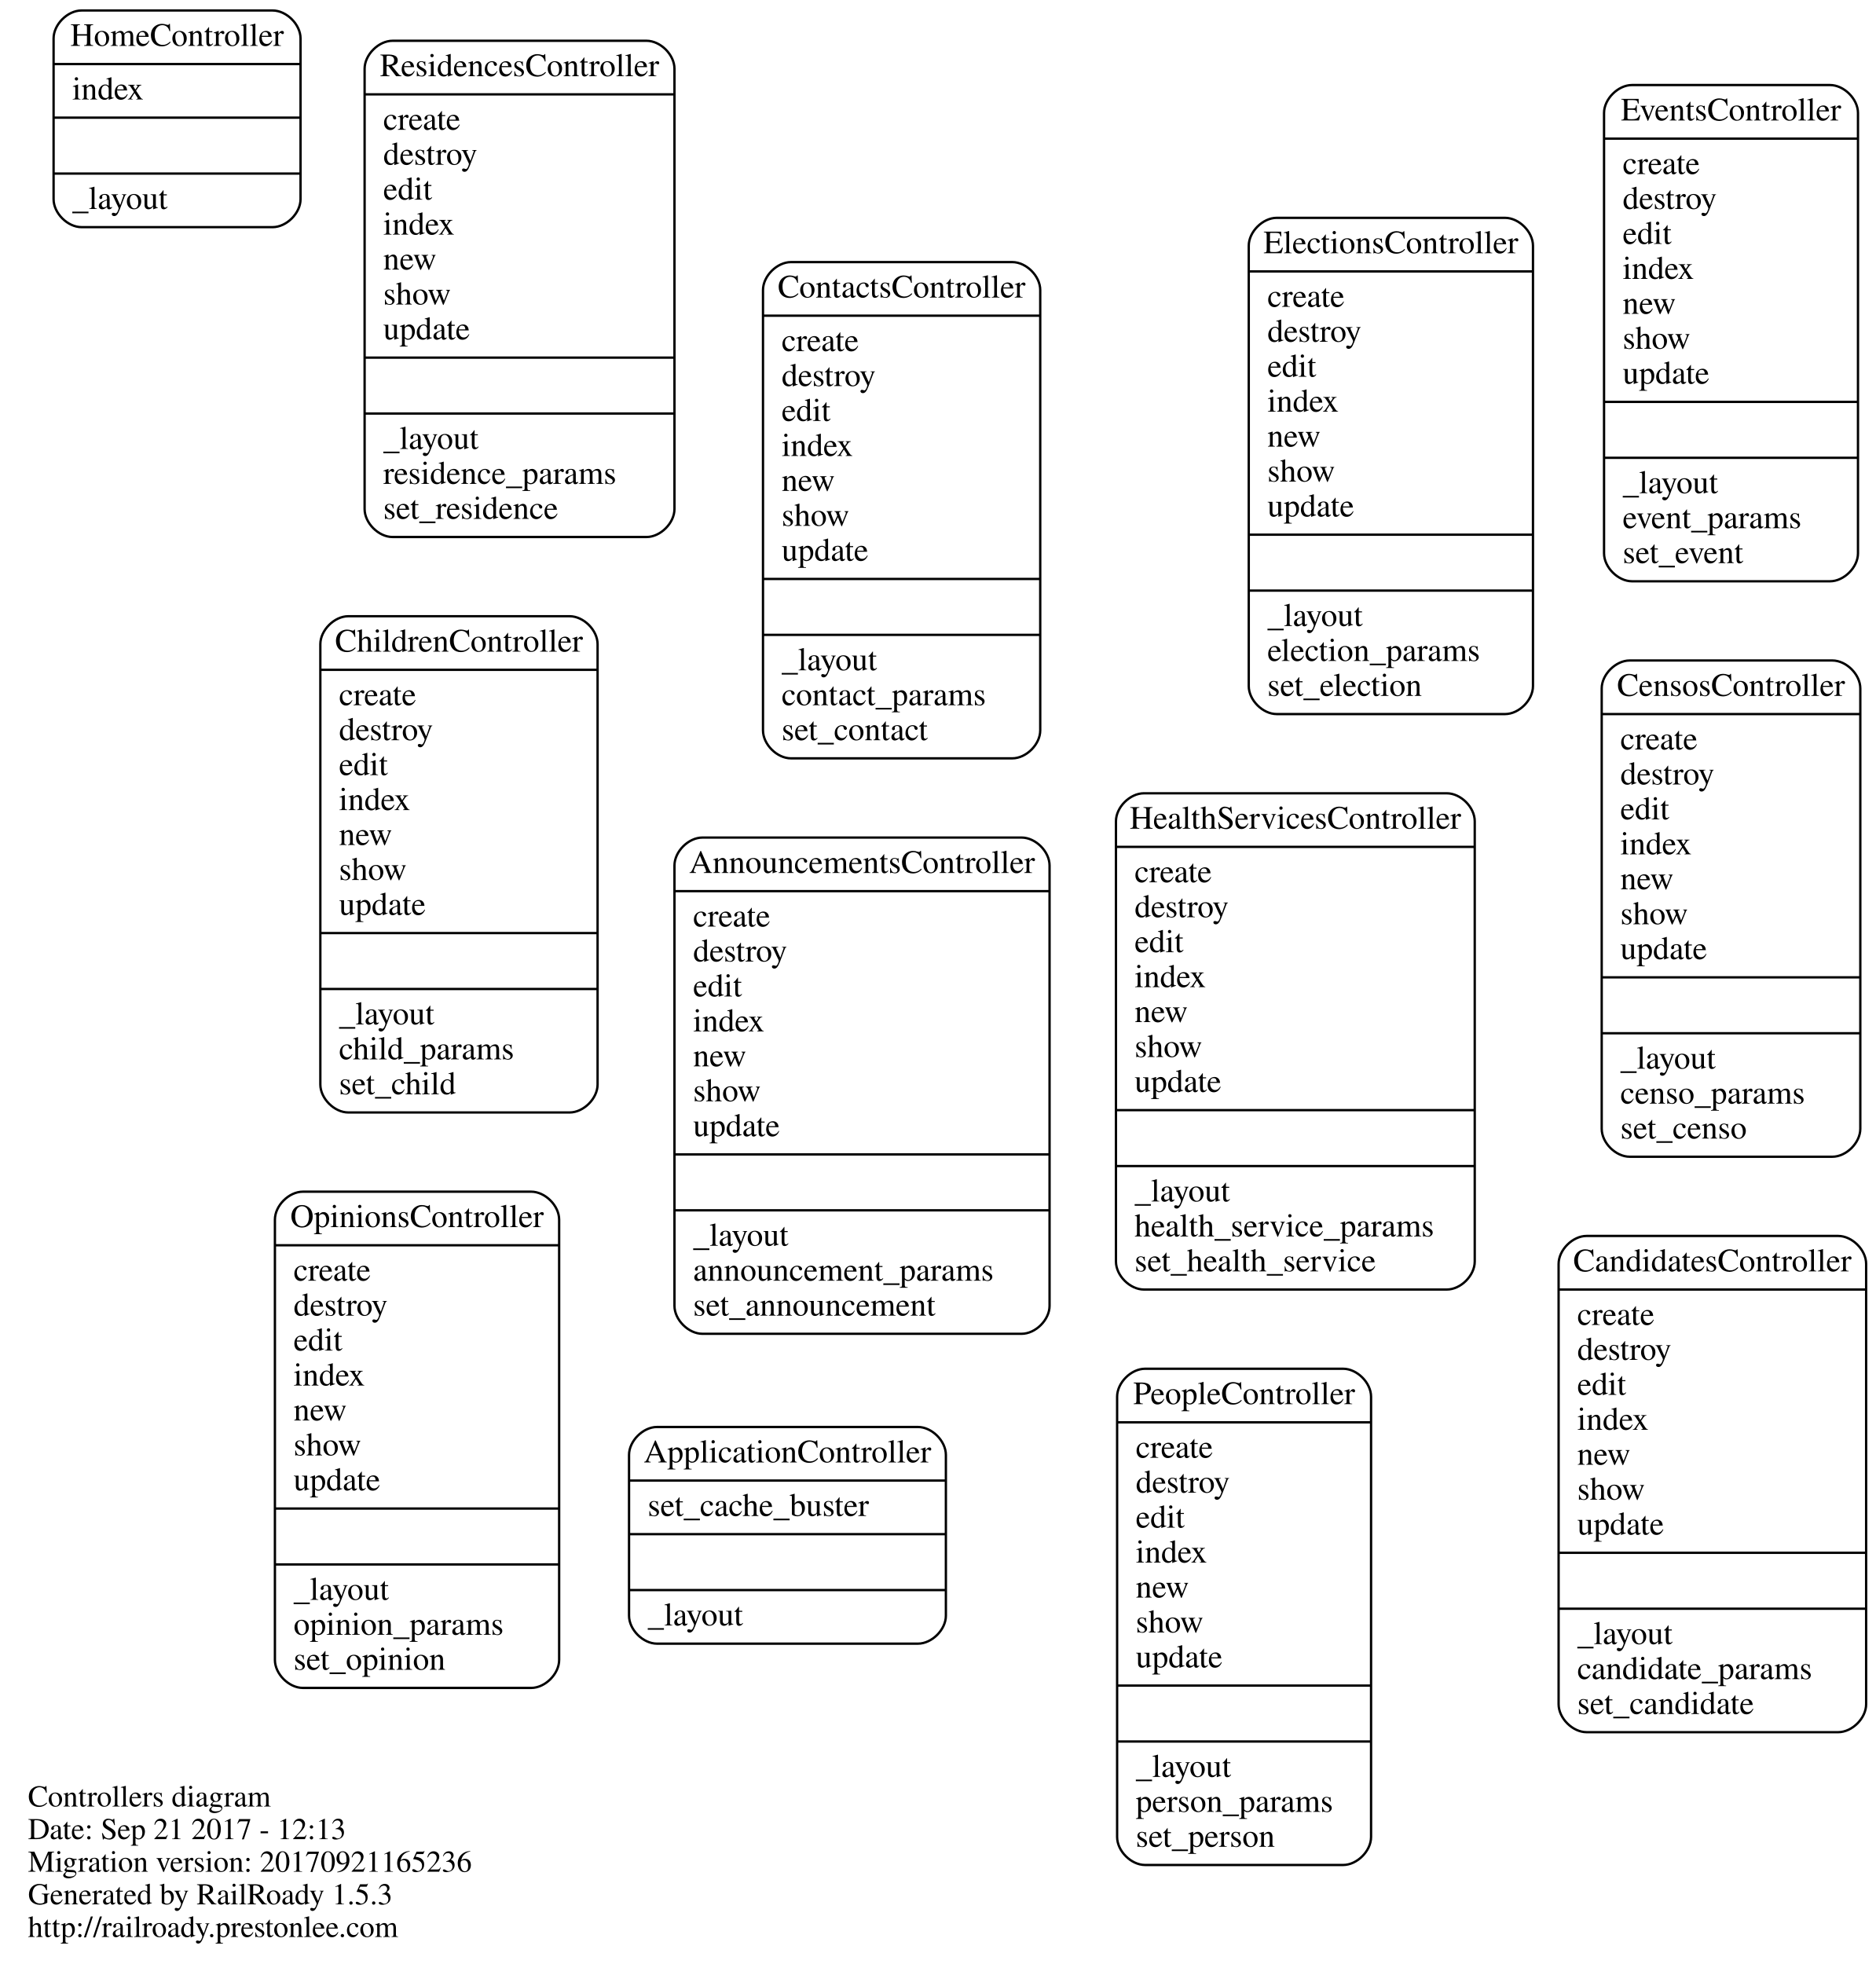
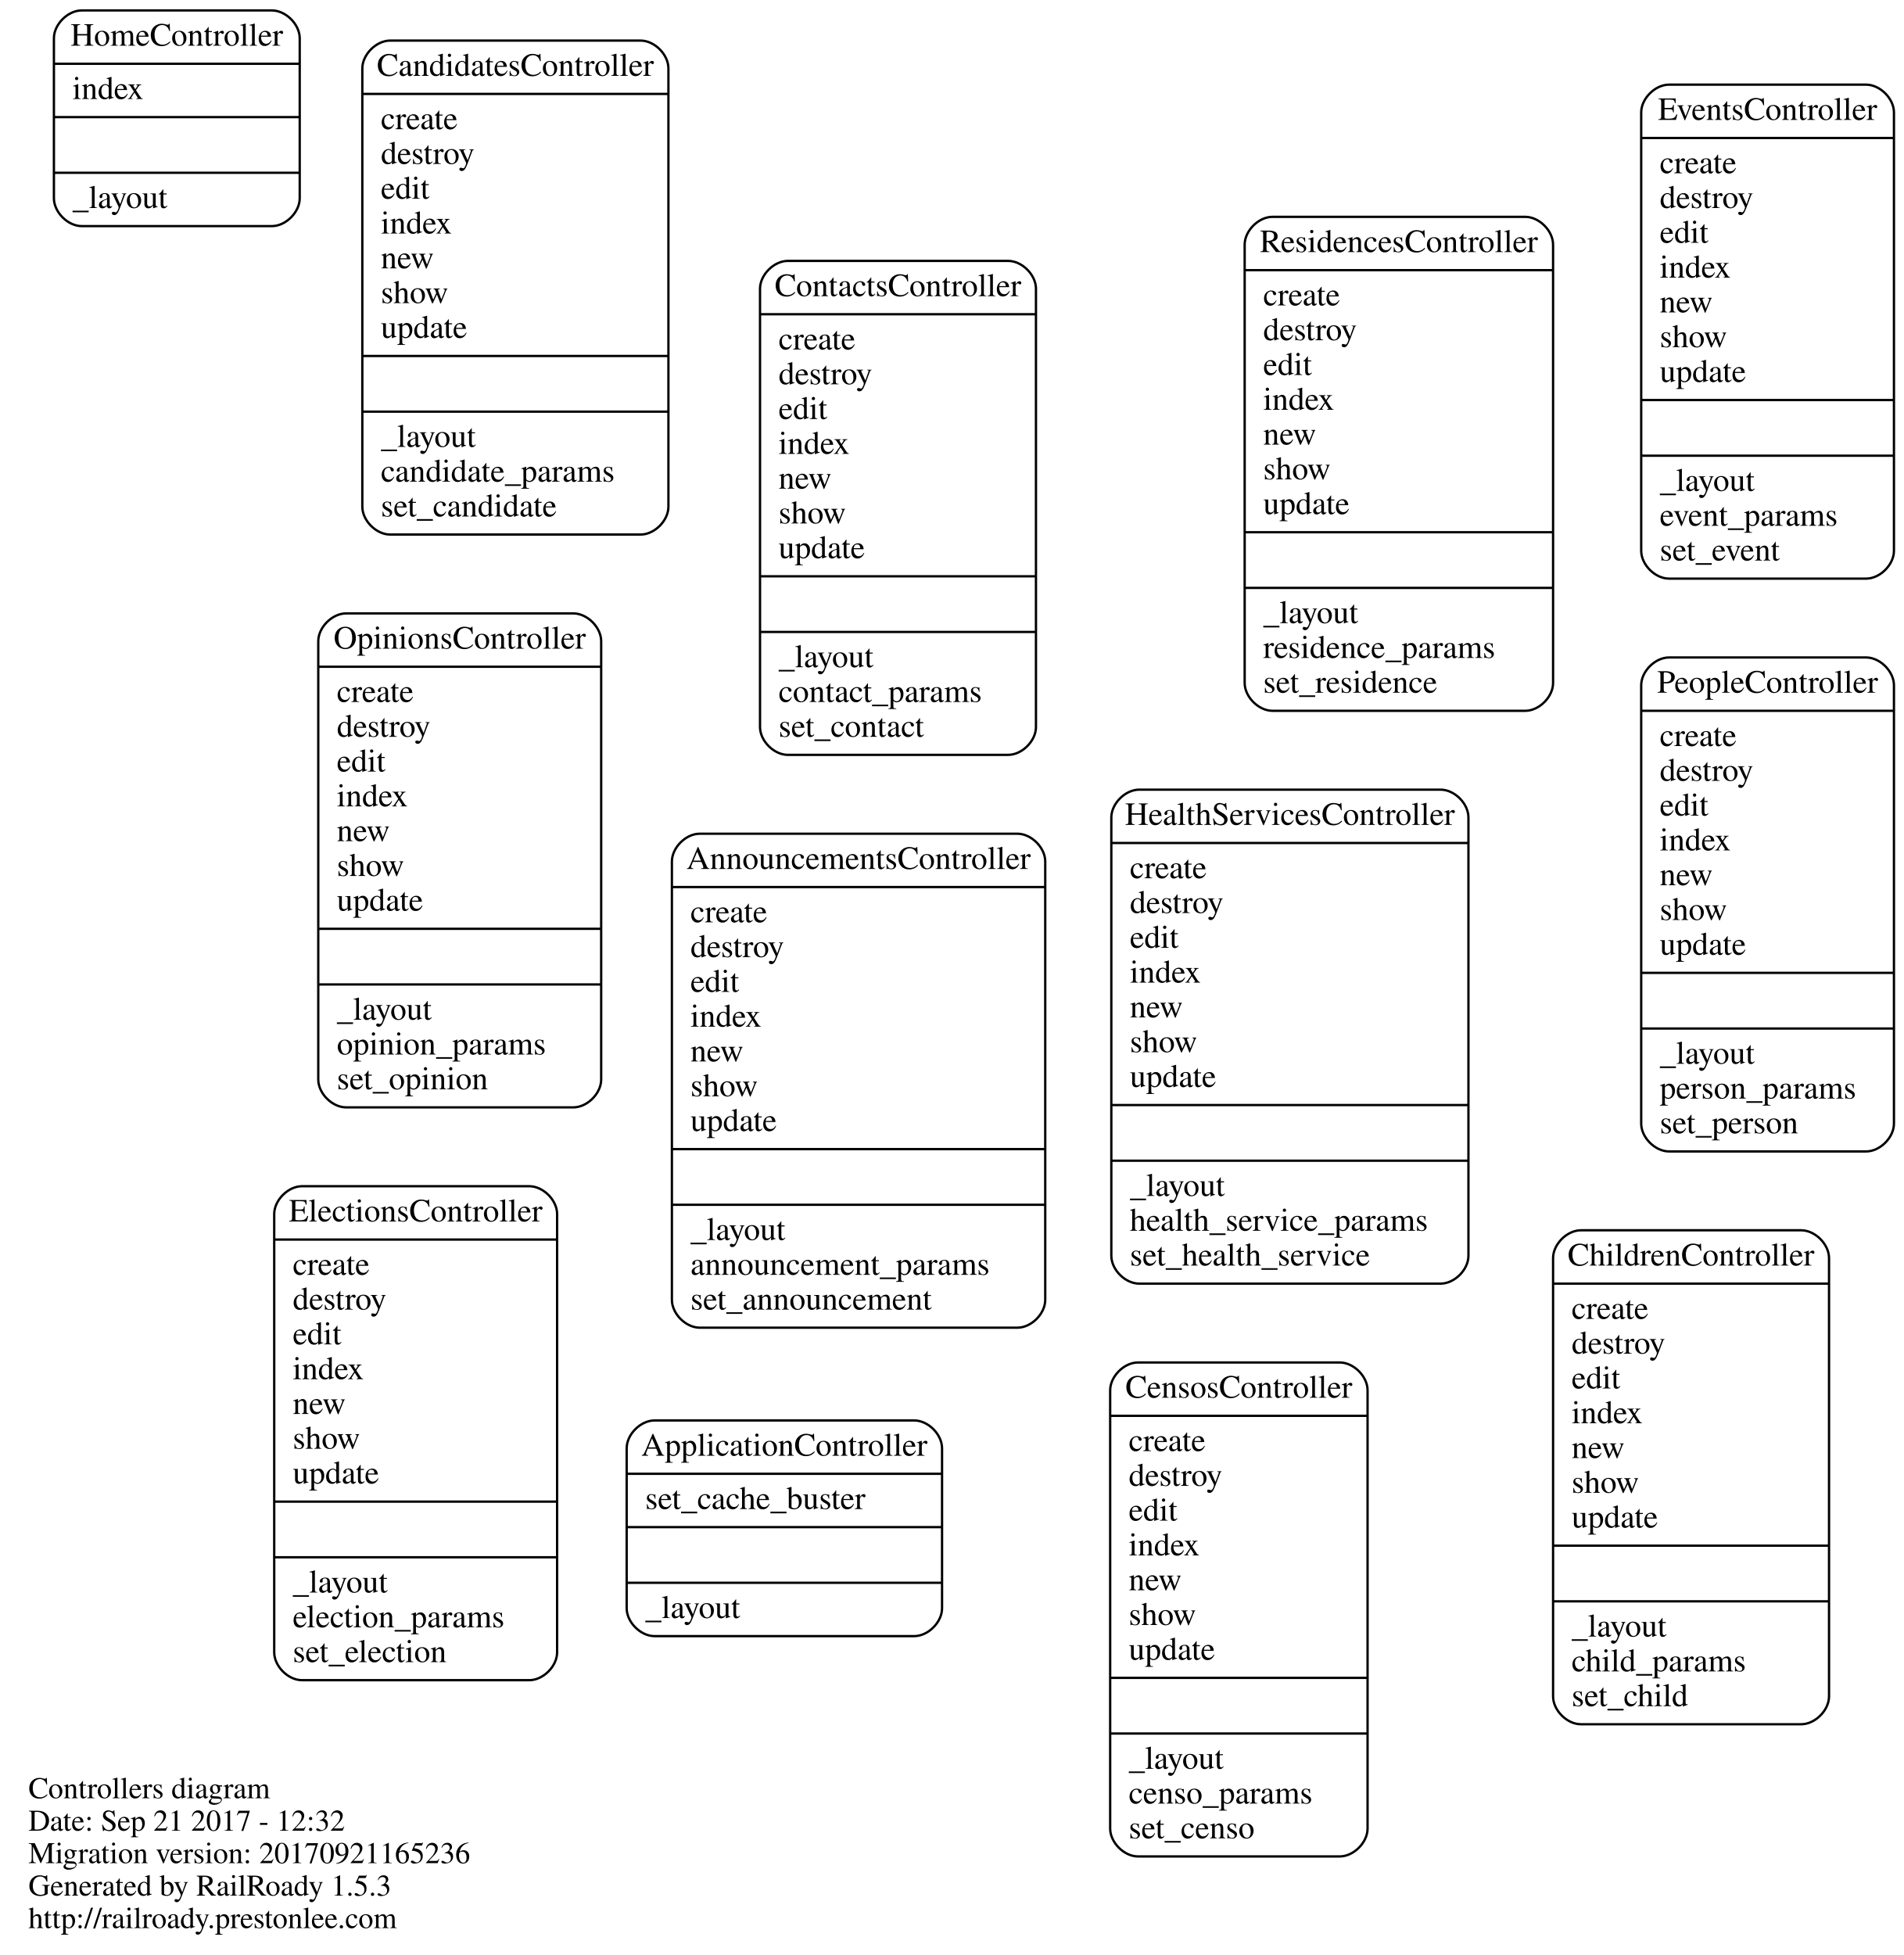
- <svg xmlns="http://www.w3.org/2000/svg" width="805pt" height="843pt" viewBox="0.00 0.00 805.00 843.00">
+ <svg xmlns="http://www.w3.org/2000/svg" width="821pt" height="843pt" viewBox="0.00 0.00 820.50 843.00">
  <g id="graph0" class="graph" transform="scale(1 1) rotate(0) translate(384 459)">
-     <polygon fill="none" stroke="none" points="-384,384 -384,-459 421,-459 421,384 -384,384" />
+     <polygon fill="none" stroke="none" points="-384,384 -384,-459 436.5,-459 436.5,384 -384,384" />
    <g id="node1" class="node">
      <text text-anchor="start" x="-372" y="316.4" font-family="Times,serif" font-size="13.00">Controllers diagram</text>
-       <text text-anchor="start" x="-372" y="330.4" font-family="Times,serif" font-size="13.00">Date: Sep 21 2017 - 12:13</text>
+       <text text-anchor="start" x="-372" y="330.4" font-family="Times,serif" font-size="13.00">Date: Sep 21 2017 - 12:32</text>
      <text text-anchor="start" x="-372" y="344.4" font-family="Times,serif" font-size="13.00">Migration version: 20170921165236</text>
      <text text-anchor="start" x="-372" y="358.4" font-family="Times,serif" font-size="13.00">Generated by RailRoady 1.5.3</text>
      <text text-anchor="start" x="-372" y="372.4" font-family="Times,serif" font-size="13.00">http://railroady.prestonlee.com</text>
    </g>
    <g id="node2" class="node">
+       <path fill="none" stroke="black" d="M-102,246.5C-102,246.5 10,246.5 10,246.5 16,246.5 22,240.5 22,234.5 22,234.5 22,165.5 22,165.5 22,159.5 16,153.5 10,153.5 10,153.5 -102,153.5 -102,153.5 -108,153.5 -114,159.5 -114,165.5 -114,165.5 -114,234.5 -114,234.5 -114,240.5 -108,246.5 -102,246.5" />
+       <text text-anchor="middle" x="-46" y="168.7" font-family="Times,serif" font-size="14.00">ApplicationController</text>
+       <polyline fill="none" stroke="black" points="-114,176.5 22,176.5 " />
+       <text text-anchor="start" x="-106" y="191.7" font-family="Times,serif" font-size="14.00">set_cache_buster</text>
+       <polyline fill="none" stroke="black" points="-114,199.5 22,199.5 " />
+       <polyline fill="none" stroke="black" points="-114,223.5 22,223.5 " />
+       <text text-anchor="start" x="-106" y="238.7" font-family="Times,serif" font-size="14.00">_layout</text>
+     </g>
+     <g id="node3" class="node">
+       <path fill="none" stroke="black" d="M107,94.5C107,94.5 237,94.5 237,94.5 243,94.5 249,88.5 249,82.5 249,82.5 249,-106.5 249,-106.5 249,-112.5 243,-118.5 237,-118.5 237,-118.5 107,-118.5 107,-118.5 101,-118.5 95,-112.5 95,-106.5 95,-106.5 95,82.5 95,82.5 95,88.5 101,94.5 107,94.5" />
+       <text text-anchor="middle" x="172" y="-103.3" font-family="Times,serif" font-size="14.00">HealthServicesController</text>
+       <polyline fill="none" stroke="black" points="95,-95.5 249,-95.5 " />
+       <text text-anchor="start" x="103" y="-80.3" font-family="Times,serif" font-size="14.00">create</text>
+       <text text-anchor="start" x="103" y="-65.3" font-family="Times,serif" font-size="14.00">destroy</text>
+       <text text-anchor="start" x="103" y="-50.3" font-family="Times,serif" font-size="14.00">edit</text>
+       <text text-anchor="start" x="103" y="-35.3" font-family="Times,serif" font-size="14.00">index</text>
+       <text text-anchor="start" x="103" y="-20.3" font-family="Times,serif" font-size="14.00">new</text>
+       <text text-anchor="start" x="103" y="-5.3" font-family="Times,serif" font-size="14.00">show</text>
+       <text text-anchor="start" x="103" y="9.7" font-family="Times,serif" font-size="14.00">update</text>
+       <polyline fill="none" stroke="black" points="95,17.5 249,17.5 " />
+       <polyline fill="none" stroke="black" points="95,41.5 249,41.5 " />
+       <text text-anchor="start" x="103" y="56.7" font-family="Times,serif" font-size="14.00">_layout</text>
+       <text text-anchor="start" x="103" y="71.7" font-family="Times,serif" font-size="14.00">health_service_params</text>
+       <text text-anchor="start" x="103" y="86.7" font-family="Times,serif" font-size="14.00">set_health_service</text>
+     </g>
+     <g id="node4" class="node">
      <path fill="none" stroke="black" d="M-44.5,-133.5C-44.5,-133.5 50.5,-133.5 50.5,-133.5 56.5,-133.5 62.5,-139.5 62.5,-145.5 62.5,-145.5 62.5,-334.5 62.5,-334.5 62.5,-340.5 56.5,-346.5 50.5,-346.5 50.5,-346.5 -44.5,-346.5 -44.5,-346.5 -50.5,-346.5 -56.5,-340.5 -56.5,-334.5 -56.5,-334.5 -56.5,-145.5 -56.5,-145.5 -56.5,-139.5 -50.5,-133.5 -44.5,-133.5" />
      <text text-anchor="middle" x="3" y="-331.3" font-family="Times,serif" font-size="14.00">ContactsController</text>
      <polyline fill="none" stroke="black" points="-56.5,-323.5 62.5,-323.5 " />
      <text text-anchor="start" x="-48.5" y="-308.3" font-family="Times,serif" font-size="14.00">create</text>
      <text text-anchor="start" x="-48.5" y="-293.3" font-family="Times,serif" font-size="14.00">destroy</text>
      <text text-anchor="start" x="-48.5" y="-278.3" font-family="Times,serif" font-size="14.00">edit</text>
      <text text-anchor="start" x="-48.5" y="-263.3" font-family="Times,serif" font-size="14.00">index</text>
      <text text-anchor="start" x="-48.5" y="-248.3" font-family="Times,serif" font-size="14.00">new</text>
      <text text-anchor="start" x="-48.5" y="-233.3" font-family="Times,serif" font-size="14.00">show</text>
      <text text-anchor="start" x="-48.5" y="-218.3" font-family="Times,serif" font-size="14.00">update</text>
      <polyline fill="none" stroke="black" points="-56.5,-210.5 62.5,-210.5 " />
      <polyline fill="none" stroke="black" points="-56.5,-186.5 62.5,-186.5 " />
      <text text-anchor="start" x="-48.5" y="-171.3" font-family="Times,serif" font-size="14.00">_layout</text>
      <text text-anchor="start" x="-48.5" y="-156.3" font-family="Times,serif" font-size="14.00">contact_params</text>
      <text text-anchor="start" x="-48.5" y="-141.3" font-family="Times,serif" font-size="14.00">set_contact</text>
    </g>
-     <g id="node3" class="node">
+     <g id="node5" class="node">
+       <path fill="none" stroke="black" d="M335.5,37.5C335.5,37.5 420.5,37.5 420.5,37.5 426.5,37.5 432.5,31.5 432.5,25.5 432.5,25.5 432.5,-163.5 432.5,-163.5 432.5,-169.5 426.5,-175.5 420.5,-175.5 420.5,-175.5 335.5,-175.5 335.5,-175.5 329.5,-175.5 323.5,-169.5 323.5,-163.5 323.5,-163.5 323.5,25.5 323.5,25.5 323.5,31.5 329.5,37.5 335.5,37.5" />
+       <text text-anchor="middle" x="378" y="-160.3" font-family="Times,serif" font-size="14.00">PeopleController</text>
+       <polyline fill="none" stroke="black" points="323.5,-152.5 432.5,-152.5 " />
+       <text text-anchor="start" x="331.5" y="-137.3" font-family="Times,serif" font-size="14.00">create</text>
+       <text text-anchor="start" x="331.5" y="-122.3" font-family="Times,serif" font-size="14.00">destroy</text>
+       <text text-anchor="start" x="331.5" y="-107.3" font-family="Times,serif" font-size="14.00">edit</text>
+       <text text-anchor="start" x="331.5" y="-92.3" font-family="Times,serif" font-size="14.00">index</text>
+       <text text-anchor="start" x="331.5" y="-77.3" font-family="Times,serif" font-size="14.00">new</text>
+       <text text-anchor="start" x="331.5" y="-62.3" font-family="Times,serif" font-size="14.00">show</text>
+       <text text-anchor="start" x="331.5" y="-47.3" font-family="Times,serif" font-size="14.00">update</text>
+       <polyline fill="none" stroke="black" points="323.5,-39.5 432.5,-39.5 " />
+       <polyline fill="none" stroke="black" points="323.5,-15.5 432.5,-15.5 " />
+       <text text-anchor="start" x="331.5" y="-0.3" font-family="Times,serif" font-size="14.00">_layout</text>
+       <text text-anchor="start" x="331.5" y="14.7" font-family="Times,serif" font-size="14.00">person_params</text>
+       <text text-anchor="start" x="331.5" y="29.7" font-family="Times,serif" font-size="14.00">set_person</text>
+     </g>
+     <g id="node6" class="node">
+       <path fill="none" stroke="black" d="M335.5,-209.5C335.5,-209.5 420.5,-209.5 420.5,-209.5 426.5,-209.5 432.5,-215.5 432.5,-221.5 432.5,-221.5 432.5,-410.5 432.5,-410.5 432.5,-416.5 426.5,-422.5 420.5,-422.5 420.5,-422.5 335.5,-422.5 335.5,-422.5 329.5,-422.5 323.5,-416.5 323.5,-410.5 323.5,-410.5 323.5,-221.5 323.5,-221.5 323.5,-215.5 329.5,-209.5 335.5,-209.5" />
+       <text text-anchor="middle" x="378" y="-407.3" font-family="Times,serif" font-size="14.00">EventsController</text>
+       <polyline fill="none" stroke="black" points="323.5,-399.5 432.5,-399.5 " />
+       <text text-anchor="start" x="331.5" y="-384.3" font-family="Times,serif" font-size="14.00">create</text>
+       <text text-anchor="start" x="331.5" y="-369.3" font-family="Times,serif" font-size="14.00">destroy</text>
+       <text text-anchor="start" x="331.5" y="-354.3" font-family="Times,serif" font-size="14.00">edit</text>
+       <text text-anchor="start" x="331.5" y="-339.3" font-family="Times,serif" font-size="14.00">index</text>
+       <text text-anchor="start" x="331.5" y="-324.3" font-family="Times,serif" font-size="14.00">new</text>
+       <text text-anchor="start" x="331.5" y="-309.3" font-family="Times,serif" font-size="14.00">show</text>
+       <text text-anchor="start" x="331.5" y="-294.3" font-family="Times,serif" font-size="14.00">update</text>
+       <polyline fill="none" stroke="black" points="323.5,-286.5 432.5,-286.5 " />
+       <polyline fill="none" stroke="black" points="323.5,-262.5 432.5,-262.5 " />
+       <text text-anchor="start" x="331.5" y="-247.3" font-family="Times,serif" font-size="14.00">_layout</text>
+       <text text-anchor="start" x="331.5" y="-232.3" font-family="Times,serif" font-size="14.00">event_params</text>
+       <text text-anchor="start" x="331.5" y="-217.3" font-family="Times,serif" font-size="14.00">set_event</text>
+     </g>
+     <g id="node7" class="node">
      <path fill="none" stroke="black" d="M-349,-361.5C-349,-361.5 -267,-361.5 -267,-361.5 -261,-361.5 -255,-367.5 -255,-373.5 -255,-373.5 -255,-442.5 -255,-442.5 -255,-448.5 -261,-454.5 -267,-454.5 -267,-454.5 -349,-454.5 -349,-454.5 -355,-454.5 -361,-448.5 -361,-442.5 -361,-442.5 -361,-373.5 -361,-373.5 -361,-367.5 -355,-361.5 -349,-361.5" />
      <text text-anchor="middle" x="-308" y="-439.3" font-family="Times,serif" font-size="14.00">HomeController</text>
      <polyline fill="none" stroke="black" points="-361,-431.5 -255,-431.5 " />
      <text text-anchor="start" x="-353" y="-416.3" font-family="Times,serif" font-size="14.00">index</text>
      <polyline fill="none" stroke="black" points="-361,-408.5 -255,-408.5 " />
      <polyline fill="none" stroke="black" points="-361,-384.5 -255,-384.5 " />
      <text text-anchor="start" x="-353" y="-369.3" font-family="Times,serif" font-size="14.00">_layout</text>
    </g>
-     <g id="node4" class="node">
-       <path fill="none" stroke="black" d="M164,-152.5C164,-152.5 262,-152.5 262,-152.5 268,-152.5 274,-158.5 274,-164.5 274,-164.5 274,-353.5 274,-353.5 274,-359.5 268,-365.5 262,-365.5 262,-365.5 164,-365.5 164,-365.5 158,-365.5 152,-359.5 152,-353.5 152,-353.5 152,-164.5 152,-164.5 152,-158.5 158,-152.5 164,-152.5" />
-       <text text-anchor="middle" x="213" y="-350.3" font-family="Times,serif" font-size="14.00">ElectionsController</text>
-       <polyline fill="none" stroke="black" points="152,-342.5 274,-342.5 " />
-       <text text-anchor="start" x="160" y="-327.3" font-family="Times,serif" font-size="14.00">create</text>
-       <text text-anchor="start" x="160" y="-312.3" font-family="Times,serif" font-size="14.00">destroy</text>
-       <text text-anchor="start" x="160" y="-297.3" font-family="Times,serif" font-size="14.00">edit</text>
-       <text text-anchor="start" x="160" y="-282.3" font-family="Times,serif" font-size="14.00">index</text>
-       <text text-anchor="start" x="160" y="-267.3" font-family="Times,serif" font-size="14.00">new</text>
-       <text text-anchor="start" x="160" y="-252.3" font-family="Times,serif" font-size="14.00">show</text>
-       <text text-anchor="start" x="160" y="-237.3" font-family="Times,serif" font-size="14.00">update</text>
-       <polyline fill="none" stroke="black" points="152,-229.5 274,-229.5 " />
-       <polyline fill="none" stroke="black" points="152,-205.5 274,-205.5 " />
-       <text text-anchor="start" x="160" y="-190.3" font-family="Times,serif" font-size="14.00">_layout</text>
-       <text text-anchor="start" x="160" y="-175.3" font-family="Times,serif" font-size="14.00">election_params</text>
-       <text text-anchor="start" x="160" y="-160.3" font-family="Times,serif" font-size="14.00">set_election</text>
-     </g>
-     <g id="node5" class="node">
-       <path fill="none" stroke="black" d="M-215.5,-228.5C-215.5,-228.5 -106.5,-228.5 -106.5,-228.5 -100.5,-228.5 -94.5,-234.5 -94.5,-240.5 -94.5,-240.5 -94.5,-429.5 -94.5,-429.5 -94.5,-435.5 -100.5,-441.5 -106.5,-441.5 -106.5,-441.5 -215.5,-441.5 -215.5,-441.5 -221.5,-441.5 -227.5,-435.5 -227.5,-429.5 -227.5,-429.5 -227.5,-240.5 -227.5,-240.5 -227.5,-234.5 -221.5,-228.5 -215.5,-228.5" />
-       <text text-anchor="middle" x="-161" y="-426.3" font-family="Times,serif" font-size="14.00">ResidencesController</text>
-       <polyline fill="none" stroke="black" points="-227.5,-418.5 -94.5,-418.5 " />
-       <text text-anchor="start" x="-219.5" y="-403.3" font-family="Times,serif" font-size="14.00">create</text>
-       <text text-anchor="start" x="-219.5" y="-388.3" font-family="Times,serif" font-size="14.00">destroy</text>
-       <text text-anchor="start" x="-219.5" y="-373.3" font-family="Times,serif" font-size="14.00">edit</text>
-       <text text-anchor="start" x="-219.5" y="-358.3" font-family="Times,serif" font-size="14.00">index</text>
-       <text text-anchor="start" x="-219.5" y="-343.3" font-family="Times,serif" font-size="14.00">new</text>
-       <text text-anchor="start" x="-219.5" y="-328.3" font-family="Times,serif" font-size="14.00">show</text>
-       <text text-anchor="start" x="-219.5" y="-313.3" font-family="Times,serif" font-size="14.00">update</text>
-       <polyline fill="none" stroke="black" points="-227.5,-305.5 -94.5,-305.5 " />
-       <polyline fill="none" stroke="black" points="-227.5,-281.5 -94.5,-281.5 " />
-       <text text-anchor="start" x="-219.5" y="-266.3" font-family="Times,serif" font-size="14.00">_layout</text>
-       <text text-anchor="start" x="-219.5" y="-251.3" font-family="Times,serif" font-size="14.00">residence_params</text>
-       <text text-anchor="start" x="-219.5" y="-236.3" font-family="Times,serif" font-size="14.00">set_residence</text>
-     </g>
-     <g id="node6" class="node">
-       <path fill="none" stroke="black" d="M107,94.5C107,94.5 237,94.5 237,94.5 243,94.5 249,88.5 249,82.5 249,82.5 249,-106.5 249,-106.5 249,-112.5 243,-118.5 237,-118.5 237,-118.5 107,-118.5 107,-118.5 101,-118.5 95,-112.5 95,-106.5 95,-106.5 95,82.5 95,82.5 95,88.5 101,94.5 107,94.5" />
-       <text text-anchor="middle" x="172" y="-103.3" font-family="Times,serif" font-size="14.00">HealthServicesController</text>
-       <polyline fill="none" stroke="black" points="95,-95.5 249,-95.5 " />
-       <text text-anchor="start" x="103" y="-80.3" font-family="Times,serif" font-size="14.00">create</text>
-       <text text-anchor="start" x="103" y="-65.3" font-family="Times,serif" font-size="14.00">destroy</text>
-       <text text-anchor="start" x="103" y="-50.3" font-family="Times,serif" font-size="14.00">edit</text>
-       <text text-anchor="start" x="103" y="-35.3" font-family="Times,serif" font-size="14.00">index</text>
-       <text text-anchor="start" x="103" y="-20.3" font-family="Times,serif" font-size="14.00">new</text>
-       <text text-anchor="start" x="103" y="-5.3" font-family="Times,serif" font-size="14.00">show</text>
-       <text text-anchor="start" x="103" y="9.7" font-family="Times,serif" font-size="14.00">update</text>
-       <polyline fill="none" stroke="black" points="95,17.5 249,17.5 " />
-       <polyline fill="none" stroke="black" points="95,41.5 249,41.5 " />
-       <text text-anchor="start" x="103" y="56.7" font-family="Times,serif" font-size="14.00">_layout</text>
-       <text text-anchor="start" x="103" y="71.7" font-family="Times,serif" font-size="14.00">health_service_params</text>
-       <text text-anchor="start" x="103" y="86.7" font-family="Times,serif" font-size="14.00">set_health_service</text>
-     </g>
-     <g id="node7" class="node">
-       <path fill="none" stroke="black" d="M315.5,37.5C315.5,37.5 402.5,37.5 402.5,37.5 408.5,37.5 414.5,31.5 414.5,25.5 414.5,25.5 414.5,-163.5 414.5,-163.5 414.5,-169.5 408.5,-175.5 402.5,-175.5 402.5,-175.5 315.5,-175.5 315.5,-175.5 309.5,-175.5 303.5,-169.5 303.5,-163.5 303.5,-163.5 303.5,25.5 303.5,25.5 303.5,31.5 309.5,37.5 315.5,37.5" />
-       <text text-anchor="middle" x="359" y="-160.3" font-family="Times,serif" font-size="14.00">CensosController</text>
-       <polyline fill="none" stroke="black" points="303.5,-152.5 414.5,-152.5 " />
-       <text text-anchor="start" x="311.5" y="-137.3" font-family="Times,serif" font-size="14.00">create</text>
-       <text text-anchor="start" x="311.5" y="-122.3" font-family="Times,serif" font-size="14.00">destroy</text>
-       <text text-anchor="start" x="311.5" y="-107.3" font-family="Times,serif" font-size="14.00">edit</text>
-       <text text-anchor="start" x="311.5" y="-92.3" font-family="Times,serif" font-size="14.00">index</text>
-       <text text-anchor="start" x="311.5" y="-77.3" font-family="Times,serif" font-size="14.00">new</text>
-       <text text-anchor="start" x="311.5" y="-62.3" font-family="Times,serif" font-size="14.00">show</text>
-       <text text-anchor="start" x="311.5" y="-47.3" font-family="Times,serif" font-size="14.00">update</text>
-       <polyline fill="none" stroke="black" points="303.5,-39.5 414.5,-39.5 " />
-       <polyline fill="none" stroke="black" points="303.5,-15.5 414.5,-15.5 " />
-       <text text-anchor="start" x="311.5" y="-0.3" font-family="Times,serif" font-size="14.00">_layout</text>
-       <text text-anchor="start" x="311.5" y="14.7" font-family="Times,serif" font-size="14.00">censo_params</text>
-       <text text-anchor="start" x="311.5" y="29.7" font-family="Times,serif" font-size="14.00">set_censo</text>
-     </g>
    <g id="node8" class="node">
-       <path fill="none" stroke="black" d="M-234.5,18.5C-234.5,18.5 -139.5,18.5 -139.5,18.5 -133.5,18.5 -127.5,12.5 -127.5,6.5 -127.5,6.5 -127.5,-182.5 -127.5,-182.5 -127.5,-188.5 -133.5,-194.5 -139.5,-194.5 -139.5,-194.5 -234.5,-194.5 -234.5,-194.5 -240.5,-194.5 -246.5,-188.5 -246.5,-182.5 -246.5,-182.5 -246.5,6.5 -246.5,6.5 -246.5,12.5 -240.5,18.5 -234.5,18.5" />
-       <text text-anchor="middle" x="-187" y="-179.3" font-family="Times,serif" font-size="14.00">ChildrenController</text>
-       <polyline fill="none" stroke="black" points="-246.5,-171.5 -127.5,-171.5 " />
-       <text text-anchor="start" x="-238.5" y="-156.3" font-family="Times,serif" font-size="14.00">create</text>
-       <text text-anchor="start" x="-238.5" y="-141.3" font-family="Times,serif" font-size="14.00">destroy</text>
-       <text text-anchor="start" x="-238.5" y="-126.3" font-family="Times,serif" font-size="14.00">edit</text>
-       <text text-anchor="start" x="-238.5" y="-111.3" font-family="Times,serif" font-size="14.00">index</text>
-       <text text-anchor="start" x="-238.5" y="-96.3" font-family="Times,serif" font-size="14.00">new</text>
-       <text text-anchor="start" x="-238.5" y="-81.3" font-family="Times,serif" font-size="14.00">show</text>
-       <text text-anchor="start" x="-238.5" y="-66.3" font-family="Times,serif" font-size="14.00">update</text>
-       <polyline fill="none" stroke="black" points="-246.5,-58.5 -127.5,-58.5 " />
-       <polyline fill="none" stroke="black" points="-246.5,-34.5 -127.5,-34.5 " />
-       <text text-anchor="start" x="-238.5" y="-19.3" font-family="Times,serif" font-size="14.00">_layout</text>
-       <text text-anchor="start" x="-238.5" y="-4.3" font-family="Times,serif" font-size="14.00">child_params</text>
-       <text text-anchor="start" x="-238.5" y="10.7" font-family="Times,serif" font-size="14.00">set_child</text>
+       <path fill="none" stroke="black" d="M164.5,-152.5C164.5,-152.5 273.5,-152.5 273.5,-152.5 279.5,-152.5 285.5,-158.5 285.5,-164.5 285.5,-164.5 285.5,-353.5 285.5,-353.5 285.5,-359.5 279.5,-365.5 273.5,-365.5 273.5,-365.5 164.5,-365.5 164.5,-365.5 158.5,-365.5 152.5,-359.5 152.5,-353.5 152.5,-353.5 152.5,-164.5 152.5,-164.5 152.5,-158.5 158.5,-152.5 164.5,-152.5" />
+       <text text-anchor="middle" x="219" y="-350.3" font-family="Times,serif" font-size="14.00">ResidencesController</text>
+       <polyline fill="none" stroke="black" points="152.5,-342.5 285.5,-342.5 " />
+       <text text-anchor="start" x="160.5" y="-327.3" font-family="Times,serif" font-size="14.00">create</text>
+       <text text-anchor="start" x="160.5" y="-312.3" font-family="Times,serif" font-size="14.00">destroy</text>
+       <text text-anchor="start" x="160.5" y="-297.3" font-family="Times,serif" font-size="14.00">edit</text>
+       <text text-anchor="start" x="160.5" y="-282.3" font-family="Times,serif" font-size="14.00">index</text>
+       <text text-anchor="start" x="160.5" y="-267.3" font-family="Times,serif" font-size="14.00">new</text>
+       <text text-anchor="start" x="160.5" y="-252.3" font-family="Times,serif" font-size="14.00">show</text>
+       <text text-anchor="start" x="160.5" y="-237.3" font-family="Times,serif" font-size="14.00">update</text>
+       <polyline fill="none" stroke="black" points="152.5,-229.5 285.5,-229.5 " />
+       <polyline fill="none" stroke="black" points="152.5,-205.5 285.5,-205.5 " />
+       <text text-anchor="start" x="160.5" y="-190.3" font-family="Times,serif" font-size="14.00">_layout</text>
+       <text text-anchor="start" x="160.5" y="-175.3" font-family="Times,serif" font-size="14.00">residence_params</text>
+       <text text-anchor="start" x="160.5" y="-160.3" font-family="Times,serif" font-size="14.00">set_residence</text>
    </g>
    <g id="node9" class="node">
-       <path fill="none" stroke="black" d="M316.5,-209.5C316.5,-209.5 401.5,-209.5 401.5,-209.5 407.5,-209.5 413.5,-215.5 413.5,-221.5 413.5,-221.5 413.5,-410.5 413.5,-410.5 413.5,-416.5 407.5,-422.5 401.5,-422.5 401.5,-422.5 316.5,-422.5 316.5,-422.5 310.5,-422.5 304.5,-416.5 304.5,-410.5 304.5,-410.5 304.5,-221.5 304.5,-221.5 304.5,-215.5 310.5,-209.5 316.5,-209.5" />
-       <text text-anchor="middle" x="359" y="-407.3" font-family="Times,serif" font-size="14.00">EventsController</text>
-       <polyline fill="none" stroke="black" points="304.5,-399.5 413.5,-399.5 " />
-       <text text-anchor="start" x="312.5" y="-384.3" font-family="Times,serif" font-size="14.00">create</text>
-       <text text-anchor="start" x="312.5" y="-369.3" font-family="Times,serif" font-size="14.00">destroy</text>
-       <text text-anchor="start" x="312.5" y="-354.3" font-family="Times,serif" font-size="14.00">edit</text>
-       <text text-anchor="start" x="312.5" y="-339.3" font-family="Times,serif" font-size="14.00">index</text>
-       <text text-anchor="start" x="312.5" y="-324.3" font-family="Times,serif" font-size="14.00">new</text>
-       <text text-anchor="start" x="312.5" y="-309.3" font-family="Times,serif" font-size="14.00">show</text>
-       <text text-anchor="start" x="312.5" y="-294.3" font-family="Times,serif" font-size="14.00">update</text>
-       <polyline fill="none" stroke="black" points="304.5,-286.5 413.5,-286.5 " />
-       <polyline fill="none" stroke="black" points="304.5,-262.5 413.5,-262.5 " />
-       <text text-anchor="start" x="312.5" y="-247.3" font-family="Times,serif" font-size="14.00">_layout</text>
-       <text text-anchor="start" x="312.5" y="-232.3" font-family="Times,serif" font-size="14.00">event_params</text>
-       <text text-anchor="start" x="312.5" y="-217.3" font-family="Times,serif" font-size="14.00">set_event</text>
-     </g>
-     <g id="node10" class="node">
-       <path fill="none" stroke="black" d="M-254,265.5C-254,265.5 -156,265.5 -156,265.5 -150,265.5 -144,259.5 -144,253.5 -144,253.5 -144,64.5 -144,64.5 -144,58.5 -150,52.5 -156,52.5 -156,52.5 -254,52.5 -254,52.5 -260,52.5 -266,58.5 -266,64.5 -266,64.5 -266,253.5 -266,253.5 -266,259.5 -260,265.5 -254,265.5" />
-       <text text-anchor="middle" x="-205" y="67.7" font-family="Times,serif" font-size="14.00">OpinionsController</text>
-       <polyline fill="none" stroke="black" points="-266,75.5 -144,75.5 " />
-       <text text-anchor="start" x="-258" y="90.7" font-family="Times,serif" font-size="14.00">create</text>
-       <text text-anchor="start" x="-258" y="105.7" font-family="Times,serif" font-size="14.00">destroy</text>
-       <text text-anchor="start" x="-258" y="120.7" font-family="Times,serif" font-size="14.00">edit</text>
-       <text text-anchor="start" x="-258" y="135.7" font-family="Times,serif" font-size="14.00">index</text>
-       <text text-anchor="start" x="-258" y="150.7" font-family="Times,serif" font-size="14.00">new</text>
-       <text text-anchor="start" x="-258" y="165.7" font-family="Times,serif" font-size="14.00">show</text>
-       <text text-anchor="start" x="-258" y="180.7" font-family="Times,serif" font-size="14.00">update</text>
-       <polyline fill="none" stroke="black" points="-266,188.5 -144,188.5 " />
-       <polyline fill="none" stroke="black" points="-266,212.5 -144,212.5 " />
-       <text text-anchor="start" x="-258" y="227.7" font-family="Times,serif" font-size="14.00">_layout</text>
-       <text text-anchor="start" x="-258" y="242.7" font-family="Times,serif" font-size="14.00">opinion_params</text>
-       <text text-anchor="start" x="-258" y="257.7" font-family="Times,serif" font-size="14.00">set_opinion</text>
-     </g>
-     <g id="node11" class="node">
-       <path fill="none" stroke="black" d="M107.5,341.5C107.5,341.5 192.5,341.5 192.5,341.5 198.5,341.5 204.5,335.5 204.5,329.5 204.5,329.5 204.5,140.5 204.5,140.5 204.5,134.5 198.5,128.5 192.5,128.5 192.5,128.5 107.5,128.5 107.5,128.5 101.5,128.5 95.5,134.5 95.5,140.5 95.5,140.5 95.5,329.5 95.5,329.5 95.5,335.5 101.5,341.5 107.5,341.5" />
-       <text text-anchor="middle" x="150" y="143.7" font-family="Times,serif" font-size="14.00">PeopleController</text>
-       <polyline fill="none" stroke="black" points="95.5,151.5 204.5,151.5 " />
-       <text text-anchor="start" x="103.5" y="166.7" font-family="Times,serif" font-size="14.00">create</text>
-       <text text-anchor="start" x="103.5" y="181.7" font-family="Times,serif" font-size="14.00">destroy</text>
-       <text text-anchor="start" x="103.5" y="196.7" font-family="Times,serif" font-size="14.00">edit</text>
-       <text text-anchor="start" x="103.5" y="211.7" font-family="Times,serif" font-size="14.00">index</text>
-       <text text-anchor="start" x="103.5" y="226.7" font-family="Times,serif" font-size="14.00">new</text>
-       <text text-anchor="start" x="103.5" y="241.7" font-family="Times,serif" font-size="14.00">show</text>
-       <text text-anchor="start" x="103.5" y="256.7" font-family="Times,serif" font-size="14.00">update</text>
-       <polyline fill="none" stroke="black" points="95.5,264.5 204.5,264.5 " />
-       <polyline fill="none" stroke="black" points="95.5,288.5 204.5,288.5 " />
-       <text text-anchor="start" x="103.5" y="303.7" font-family="Times,serif" font-size="14.00">_layout</text>
-       <text text-anchor="start" x="103.5" y="318.7" font-family="Times,serif" font-size="14.00">person_params</text>
-       <text text-anchor="start" x="103.5" y="333.7" font-family="Times,serif" font-size="14.00">set_person</text>
-     </g>
-     <g id="node12" class="node">
      <path fill="none" stroke="black" d="M-82.5,113.5C-82.5,113.5 54.5,113.5 54.5,113.5 60.5,113.5 66.5,107.5 66.5,101.5 66.5,101.5 66.5,-87.5 66.5,-87.5 66.5,-93.5 60.5,-99.5 54.5,-99.5 54.5,-99.5 -82.5,-99.5 -82.5,-99.5 -88.5,-99.5 -94.5,-93.5 -94.5,-87.5 -94.5,-87.5 -94.5,101.5 -94.5,101.5 -94.5,107.5 -88.5,113.5 -82.5,113.5" />
      <text text-anchor="middle" x="-14" y="-84.3" font-family="Times,serif" font-size="14.00">AnnouncementsController</text>
      <polyline fill="none" stroke="black" points="-94.5,-76.5 66.5,-76.5 " />
      <text text-anchor="start" x="-86.5" y="-61.3" font-family="Times,serif" font-size="14.00">create</text>
      <text text-anchor="start" x="-86.5" y="-46.3" font-family="Times,serif" font-size="14.00">destroy</text>
      <text text-anchor="start" x="-86.5" y="-31.3" font-family="Times,serif" font-size="14.00">edit</text>
      <text text-anchor="start" x="-86.5" y="-16.3" font-family="Times,serif" font-size="14.00">index</text>
      <text text-anchor="start" x="-86.5" y="-1.3" font-family="Times,serif" font-size="14.00">new</text>
      <text text-anchor="start" x="-86.5" y="13.7" font-family="Times,serif" font-size="14.00">show</text>
      <text text-anchor="start" x="-86.5" y="28.7" font-family="Times,serif" font-size="14.00">update</text>
      <polyline fill="none" stroke="black" points="-94.5,36.5 66.5,36.5 " />
      <polyline fill="none" stroke="black" points="-94.5,60.5 66.5,60.5 " />
      <text text-anchor="start" x="-86.5" y="75.7" font-family="Times,serif" font-size="14.00">_layout</text>
      <text text-anchor="start" x="-86.5" y="90.7" font-family="Times,serif" font-size="14.00">announcement_params</text>
      <text text-anchor="start" x="-86.5" y="105.7" font-family="Times,serif" font-size="14.00">set_announcement</text>
    </g>
+     <g id="node10" class="node">
+       <path fill="none" stroke="black" d="M-216,-228.5C-216,-228.5 -108,-228.5 -108,-228.5 -102,-228.5 -96,-234.5 -96,-240.5 -96,-240.5 -96,-429.5 -96,-429.5 -96,-435.5 -102,-441.5 -108,-441.5 -108,-441.5 -216,-441.5 -216,-441.5 -222,-441.5 -228,-435.5 -228,-429.5 -228,-429.5 -228,-240.5 -228,-240.5 -228,-234.5 -222,-228.5 -216,-228.5" />
+       <text text-anchor="middle" x="-162" y="-426.3" font-family="Times,serif" font-size="14.00">CandidatesController</text>
+       <polyline fill="none" stroke="black" points="-228,-418.5 -96,-418.5 " />
+       <text text-anchor="start" x="-220" y="-403.3" font-family="Times,serif" font-size="14.00">create</text>
+       <text text-anchor="start" x="-220" y="-388.3" font-family="Times,serif" font-size="14.00">destroy</text>
+       <text text-anchor="start" x="-220" y="-373.3" font-family="Times,serif" font-size="14.00">edit</text>
+       <text text-anchor="start" x="-220" y="-358.3" font-family="Times,serif" font-size="14.00">index</text>
+       <text text-anchor="start" x="-220" y="-343.3" font-family="Times,serif" font-size="14.00">new</text>
+       <text text-anchor="start" x="-220" y="-328.3" font-family="Times,serif" font-size="14.00">show</text>
+       <text text-anchor="start" x="-220" y="-313.3" font-family="Times,serif" font-size="14.00">update</text>
+       <polyline fill="none" stroke="black" points="-228,-305.5 -96,-305.5 " />
+       <polyline fill="none" stroke="black" points="-228,-281.5 -96,-281.5 " />
+       <text text-anchor="start" x="-220" y="-266.3" font-family="Times,serif" font-size="14.00">_layout</text>
+       <text text-anchor="start" x="-220" y="-251.3" font-family="Times,serif" font-size="14.00">candidate_params</text>
+       <text text-anchor="start" x="-220" y="-236.3" font-family="Times,serif" font-size="14.00">set_candidate</text>
+     </g>
+     <g id="node11" class="node">
+       <path fill="none" stroke="black" d="M-235,18.5C-235,18.5 -137,18.5 -137,18.5 -131,18.5 -125,12.5 -125,6.5 -125,6.5 -125,-182.5 -125,-182.5 -125,-188.5 -131,-194.5 -137,-194.5 -137,-194.5 -235,-194.5 -235,-194.5 -241,-194.5 -247,-188.5 -247,-182.5 -247,-182.5 -247,6.5 -247,6.5 -247,12.5 -241,18.5 -235,18.5" />
+       <text text-anchor="middle" x="-186" y="-179.3" font-family="Times,serif" font-size="14.00">OpinionsController</text>
+       <polyline fill="none" stroke="black" points="-247,-171.5 -125,-171.5 " />
+       <text text-anchor="start" x="-239" y="-156.3" font-family="Times,serif" font-size="14.00">create</text>
+       <text text-anchor="start" x="-239" y="-141.3" font-family="Times,serif" font-size="14.00">destroy</text>
+       <text text-anchor="start" x="-239" y="-126.3" font-family="Times,serif" font-size="14.00">edit</text>
+       <text text-anchor="start" x="-239" y="-111.3" font-family="Times,serif" font-size="14.00">index</text>
+       <text text-anchor="start" x="-239" y="-96.3" font-family="Times,serif" font-size="14.00">new</text>
+       <text text-anchor="start" x="-239" y="-81.3" font-family="Times,serif" font-size="14.00">show</text>
+       <text text-anchor="start" x="-239" y="-66.3" font-family="Times,serif" font-size="14.00">update</text>
+       <polyline fill="none" stroke="black" points="-247,-58.5 -125,-58.5 " />
+       <polyline fill="none" stroke="black" points="-247,-34.5 -125,-34.5 " />
+       <text text-anchor="start" x="-239" y="-19.3" font-family="Times,serif" font-size="14.00">_layout</text>
+       <text text-anchor="start" x="-239" y="-4.3" font-family="Times,serif" font-size="14.00">opinion_params</text>
+       <text text-anchor="start" x="-239" y="10.7" font-family="Times,serif" font-size="14.00">set_opinion</text>
+     </g>
+     <g id="node12" class="node">
+       <path fill="none" stroke="black" d="M-254,265.5C-254,265.5 -156,265.5 -156,265.5 -150,265.5 -144,259.5 -144,253.5 -144,253.5 -144,64.5 -144,64.5 -144,58.5 -150,52.5 -156,52.5 -156,52.5 -254,52.5 -254,52.5 -260,52.5 -266,58.5 -266,64.5 -266,64.5 -266,253.5 -266,253.5 -266,259.5 -260,265.5 -254,265.5" />
+       <text text-anchor="middle" x="-205" y="67.7" font-family="Times,serif" font-size="14.00">ElectionsController</text>
+       <polyline fill="none" stroke="black" points="-266,75.5 -144,75.5 " />
+       <text text-anchor="start" x="-258" y="90.7" font-family="Times,serif" font-size="14.00">create</text>
+       <text text-anchor="start" x="-258" y="105.7" font-family="Times,serif" font-size="14.00">destroy</text>
+       <text text-anchor="start" x="-258" y="120.7" font-family="Times,serif" font-size="14.00">edit</text>
+       <text text-anchor="start" x="-258" y="135.7" font-family="Times,serif" font-size="14.00">index</text>
+       <text text-anchor="start" x="-258" y="150.7" font-family="Times,serif" font-size="14.00">new</text>
+       <text text-anchor="start" x="-258" y="165.7" font-family="Times,serif" font-size="14.00">show</text>
+       <text text-anchor="start" x="-258" y="180.7" font-family="Times,serif" font-size="14.00">update</text>
+       <polyline fill="none" stroke="black" points="-266,188.5 -144,188.5 " />
+       <polyline fill="none" stroke="black" points="-266,212.5 -144,212.5 " />
+       <text text-anchor="start" x="-258" y="227.7" font-family="Times,serif" font-size="14.00">_layout</text>
+       <text text-anchor="start" x="-258" y="242.7" font-family="Times,serif" font-size="14.00">election_params</text>
+       <text text-anchor="start" x="-258" y="257.7" font-family="Times,serif" font-size="14.00">set_election</text>
+     </g>
    <g id="node13" class="node">
-       <path fill="none" stroke="black" d="M-102,246.5C-102,246.5 10,246.5 10,246.5 16,246.5 22,240.5 22,234.5 22,234.5 22,165.5 22,165.5 22,159.5 16,153.5 10,153.5 10,153.5 -102,153.5 -102,153.5 -108,153.5 -114,159.5 -114,165.5 -114,165.5 -114,234.5 -114,234.5 -114,240.5 -108,246.5 -102,246.5" />
-       <text text-anchor="middle" x="-46" y="168.7" font-family="Times,serif" font-size="14.00">ApplicationController</text>
-       <polyline fill="none" stroke="black" points="-114,176.5 22,176.5 " />
-       <text text-anchor="start" x="-106" y="191.7" font-family="Times,serif" font-size="14.00">set_cache_buster</text>
-       <polyline fill="none" stroke="black" points="-114,199.5 22,199.5 " />
-       <polyline fill="none" stroke="black" points="-114,223.5 22,223.5 " />
-       <text text-anchor="start" x="-106" y="238.7" font-family="Times,serif" font-size="14.00">_layout</text>
+       <path fill="none" stroke="black" d="M297.5,284.5C297.5,284.5 392.5,284.5 392.5,284.5 398.5,284.5 404.5,278.5 404.5,272.5 404.5,272.5 404.5,83.5 404.5,83.5 404.5,77.5 398.5,71.5 392.5,71.5 392.5,71.5 297.5,71.5 297.5,71.5 291.5,71.5 285.5,77.5 285.5,83.5 285.5,83.5 285.5,272.5 285.5,272.5 285.5,278.5 291.5,284.5 297.5,284.5" />
+       <text text-anchor="middle" x="345" y="86.7" font-family="Times,serif" font-size="14.00">ChildrenController</text>
+       <polyline fill="none" stroke="black" points="285.5,94.5 404.5,94.5 " />
+       <text text-anchor="start" x="293.5" y="109.7" font-family="Times,serif" font-size="14.00">create</text>
+       <text text-anchor="start" x="293.5" y="124.7" font-family="Times,serif" font-size="14.00">destroy</text>
+       <text text-anchor="start" x="293.5" y="139.7" font-family="Times,serif" font-size="14.00">edit</text>
+       <text text-anchor="start" x="293.5" y="154.7" font-family="Times,serif" font-size="14.00">index</text>
+       <text text-anchor="start" x="293.5" y="169.7" font-family="Times,serif" font-size="14.00">new</text>
+       <text text-anchor="start" x="293.5" y="184.7" font-family="Times,serif" font-size="14.00">show</text>
+       <text text-anchor="start" x="293.5" y="199.7" font-family="Times,serif" font-size="14.00">update</text>
+       <polyline fill="none" stroke="black" points="285.5,207.5 404.5,207.5 " />
+       <polyline fill="none" stroke="black" points="285.5,231.5 404.5,231.5 " />
+       <text text-anchor="start" x="293.5" y="246.7" font-family="Times,serif" font-size="14.00">_layout</text>
+       <text text-anchor="start" x="293.5" y="261.7" font-family="Times,serif" font-size="14.00">child_params</text>
+       <text text-anchor="start" x="293.5" y="276.7" font-family="Times,serif" font-size="14.00">set_child</text>
    </g>
    <g id="node14" class="node">
-       <path fill="none" stroke="black" d="M297,284.5C297,284.5 405,284.5 405,284.5 411,284.5 417,278.5 417,272.5 417,272.5 417,83.5 417,83.5 417,77.5 411,71.5 405,71.5 405,71.5 297,71.5 297,71.5 291,71.5 285,77.5 285,83.5 285,83.5 285,272.5 285,272.5 285,278.5 291,284.5 297,284.5" />
-       <text text-anchor="middle" x="351" y="86.7" font-family="Times,serif" font-size="14.00">CandidatesController</text>
-       <polyline fill="none" stroke="black" points="285,94.5 417,94.5 " />
-       <text text-anchor="start" x="293" y="109.7" font-family="Times,serif" font-size="14.00">create</text>
-       <text text-anchor="start" x="293" y="124.7" font-family="Times,serif" font-size="14.00">destroy</text>
-       <text text-anchor="start" x="293" y="139.7" font-family="Times,serif" font-size="14.00">edit</text>
-       <text text-anchor="start" x="293" y="154.7" font-family="Times,serif" font-size="14.00">index</text>
-       <text text-anchor="start" x="293" y="169.7" font-family="Times,serif" font-size="14.00">new</text>
-       <text text-anchor="start" x="293" y="184.7" font-family="Times,serif" font-size="14.00">show</text>
-       <text text-anchor="start" x="293" y="199.7" font-family="Times,serif" font-size="14.00">update</text>
-       <polyline fill="none" stroke="black" points="285,207.5 417,207.5 " />
-       <polyline fill="none" stroke="black" points="285,231.5 417,231.5 " />
-       <text text-anchor="start" x="293" y="246.7" font-family="Times,serif" font-size="14.00">_layout</text>
-       <text text-anchor="start" x="293" y="261.7" font-family="Times,serif" font-size="14.00">candidate_params</text>
-       <text text-anchor="start" x="293" y="276.7" font-family="Times,serif" font-size="14.00">set_candidate</text>
+       <path fill="none" stroke="black" d="M106.5,341.5C106.5,341.5 193.5,341.5 193.5,341.5 199.5,341.5 205.5,335.5 205.5,329.5 205.5,329.5 205.5,140.5 205.5,140.5 205.5,134.5 199.5,128.5 193.5,128.5 193.5,128.5 106.5,128.5 106.5,128.5 100.5,128.5 94.5,134.5 94.5,140.5 94.5,140.5 94.5,329.5 94.5,329.5 94.5,335.5 100.5,341.5 106.5,341.5" />
+       <text text-anchor="middle" x="150" y="143.7" font-family="Times,serif" font-size="14.00">CensosController</text>
+       <polyline fill="none" stroke="black" points="94.5,151.5 205.5,151.5 " />
+       <text text-anchor="start" x="102.5" y="166.7" font-family="Times,serif" font-size="14.00">create</text>
+       <text text-anchor="start" x="102.5" y="181.7" font-family="Times,serif" font-size="14.00">destroy</text>
+       <text text-anchor="start" x="102.5" y="196.7" font-family="Times,serif" font-size="14.00">edit</text>
+       <text text-anchor="start" x="102.5" y="211.7" font-family="Times,serif" font-size="14.00">index</text>
+       <text text-anchor="start" x="102.5" y="226.7" font-family="Times,serif" font-size="14.00">new</text>
+       <text text-anchor="start" x="102.5" y="241.7" font-family="Times,serif" font-size="14.00">show</text>
+       <text text-anchor="start" x="102.5" y="256.7" font-family="Times,serif" font-size="14.00">update</text>
+       <polyline fill="none" stroke="black" points="94.5,264.5 205.5,264.5 " />
+       <polyline fill="none" stroke="black" points="94.5,288.5 205.5,288.5 " />
+       <text text-anchor="start" x="102.5" y="303.7" font-family="Times,serif" font-size="14.00">_layout</text>
+       <text text-anchor="start" x="102.5" y="318.7" font-family="Times,serif" font-size="14.00">censo_params</text>
+       <text text-anchor="start" x="102.5" y="333.7" font-family="Times,serif" font-size="14.00">set_censo</text>
    </g>
  </g>
</svg>
